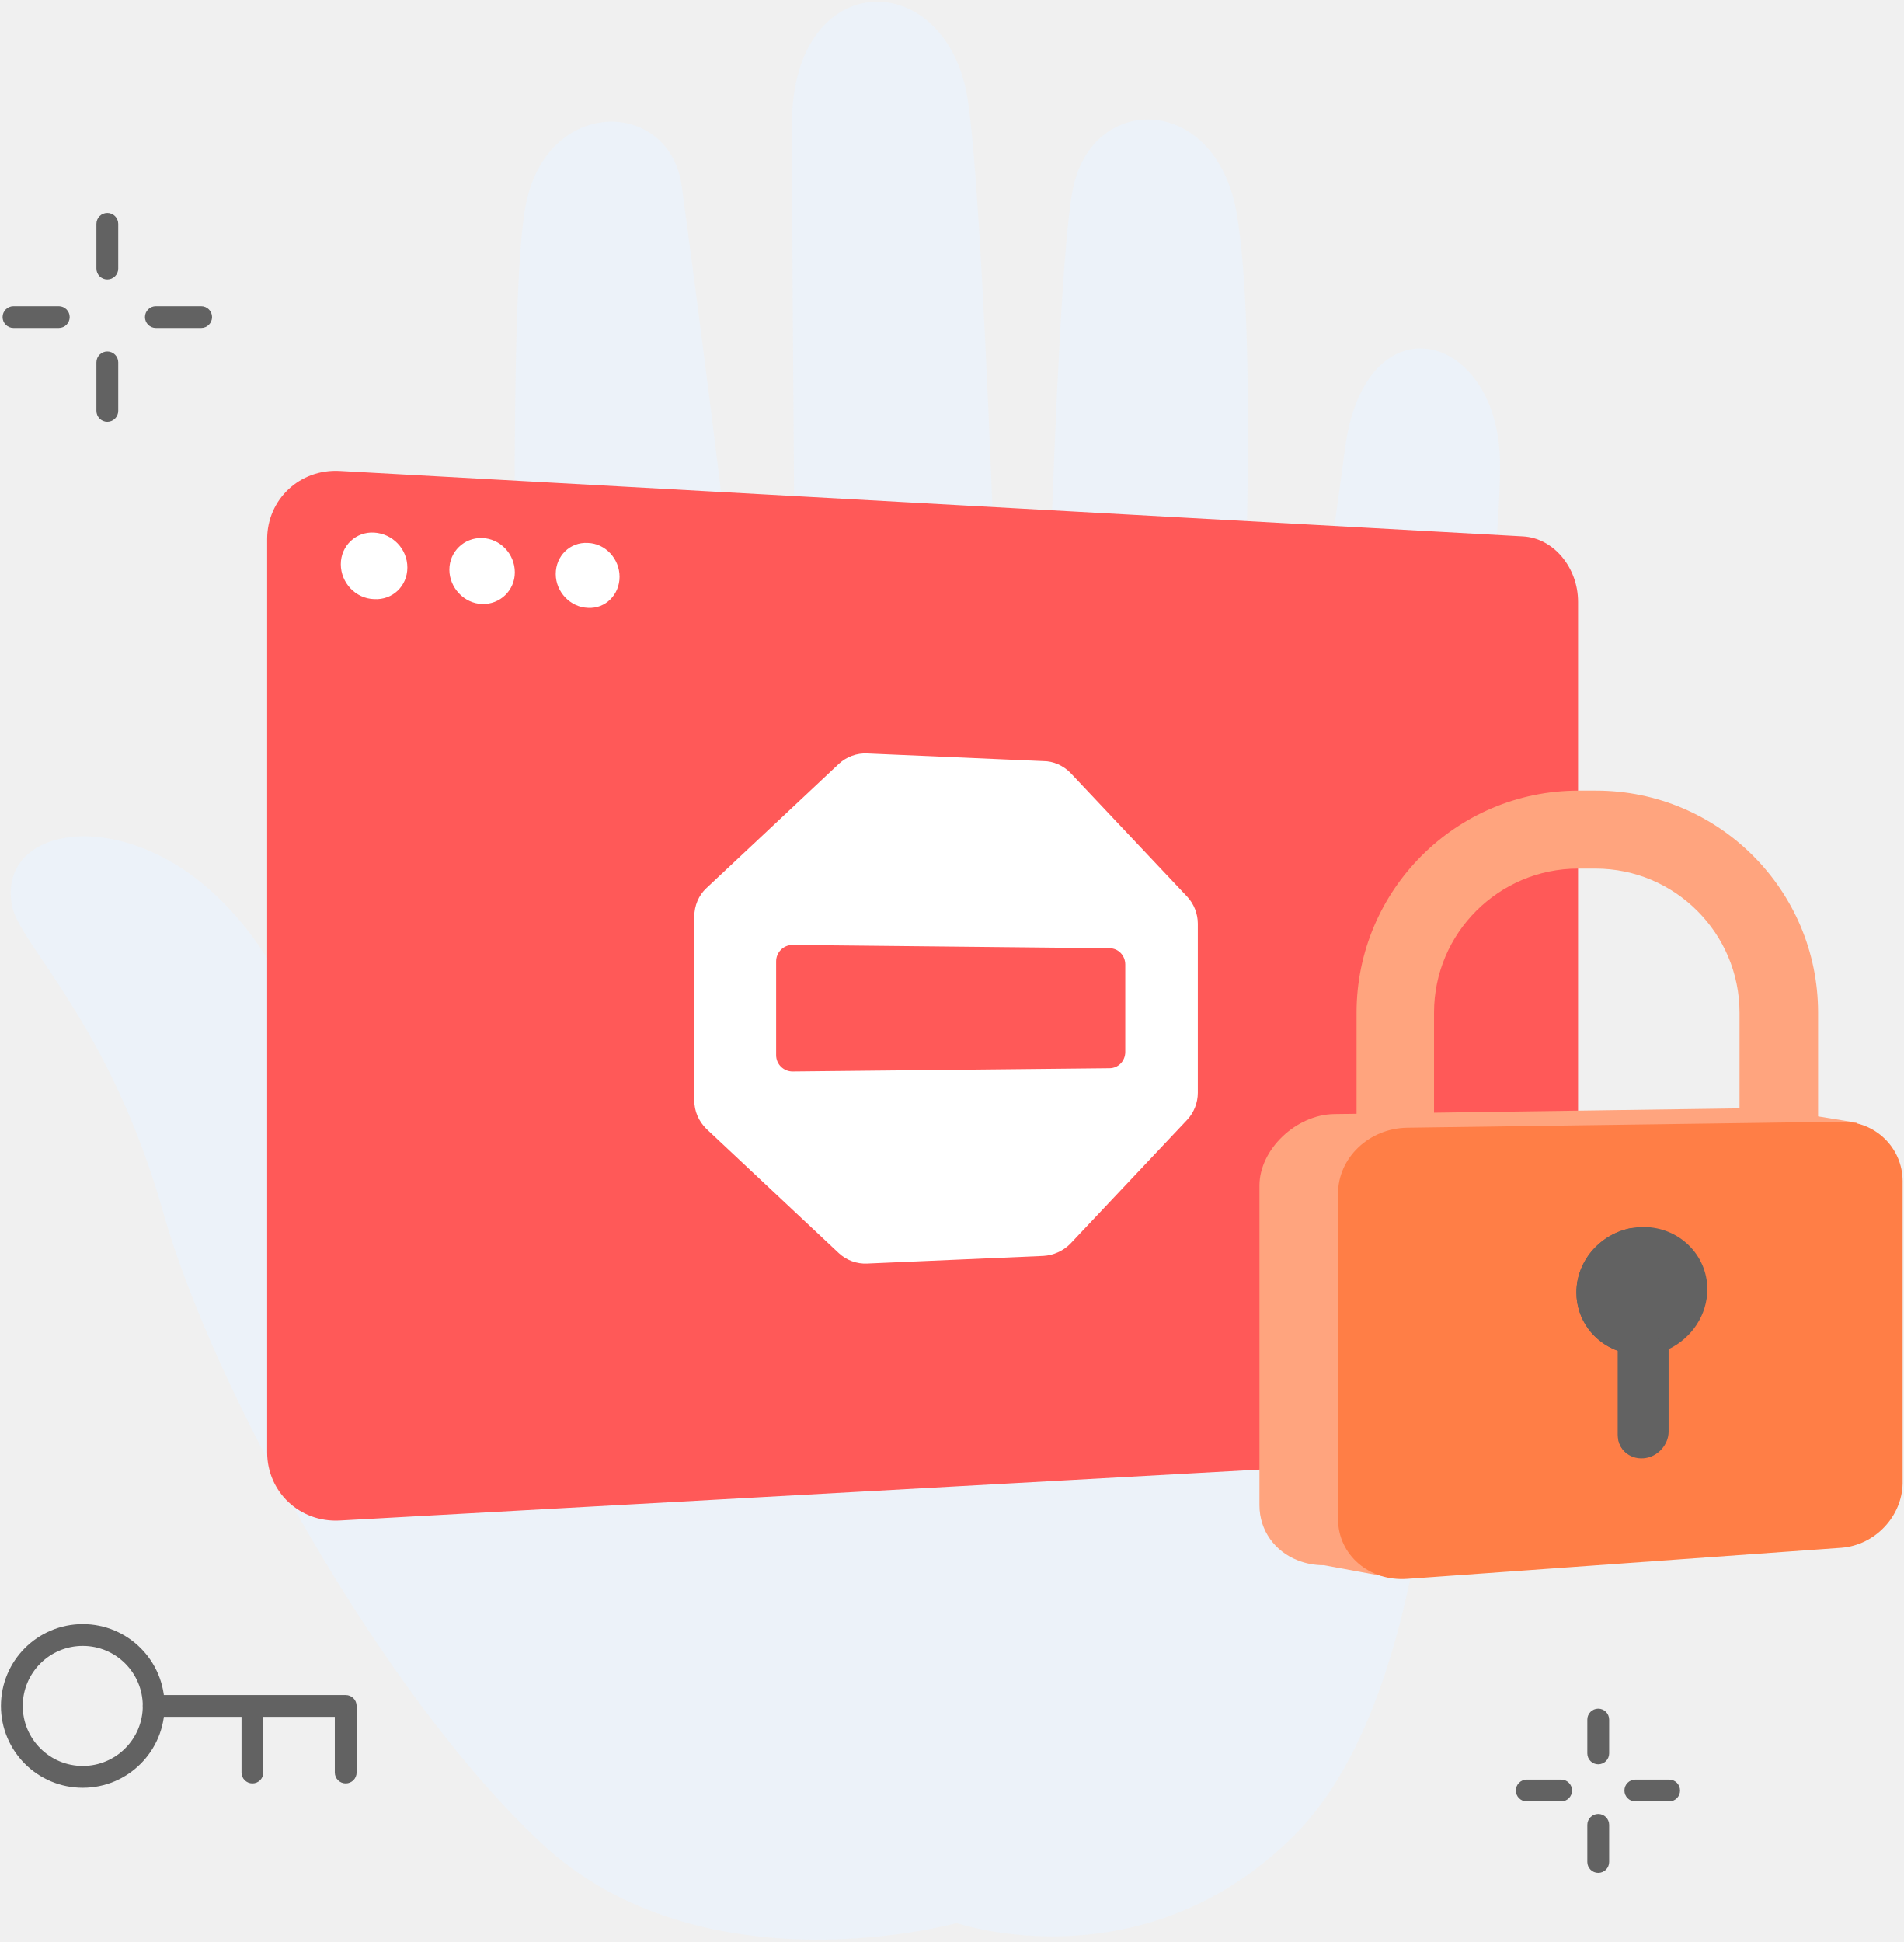
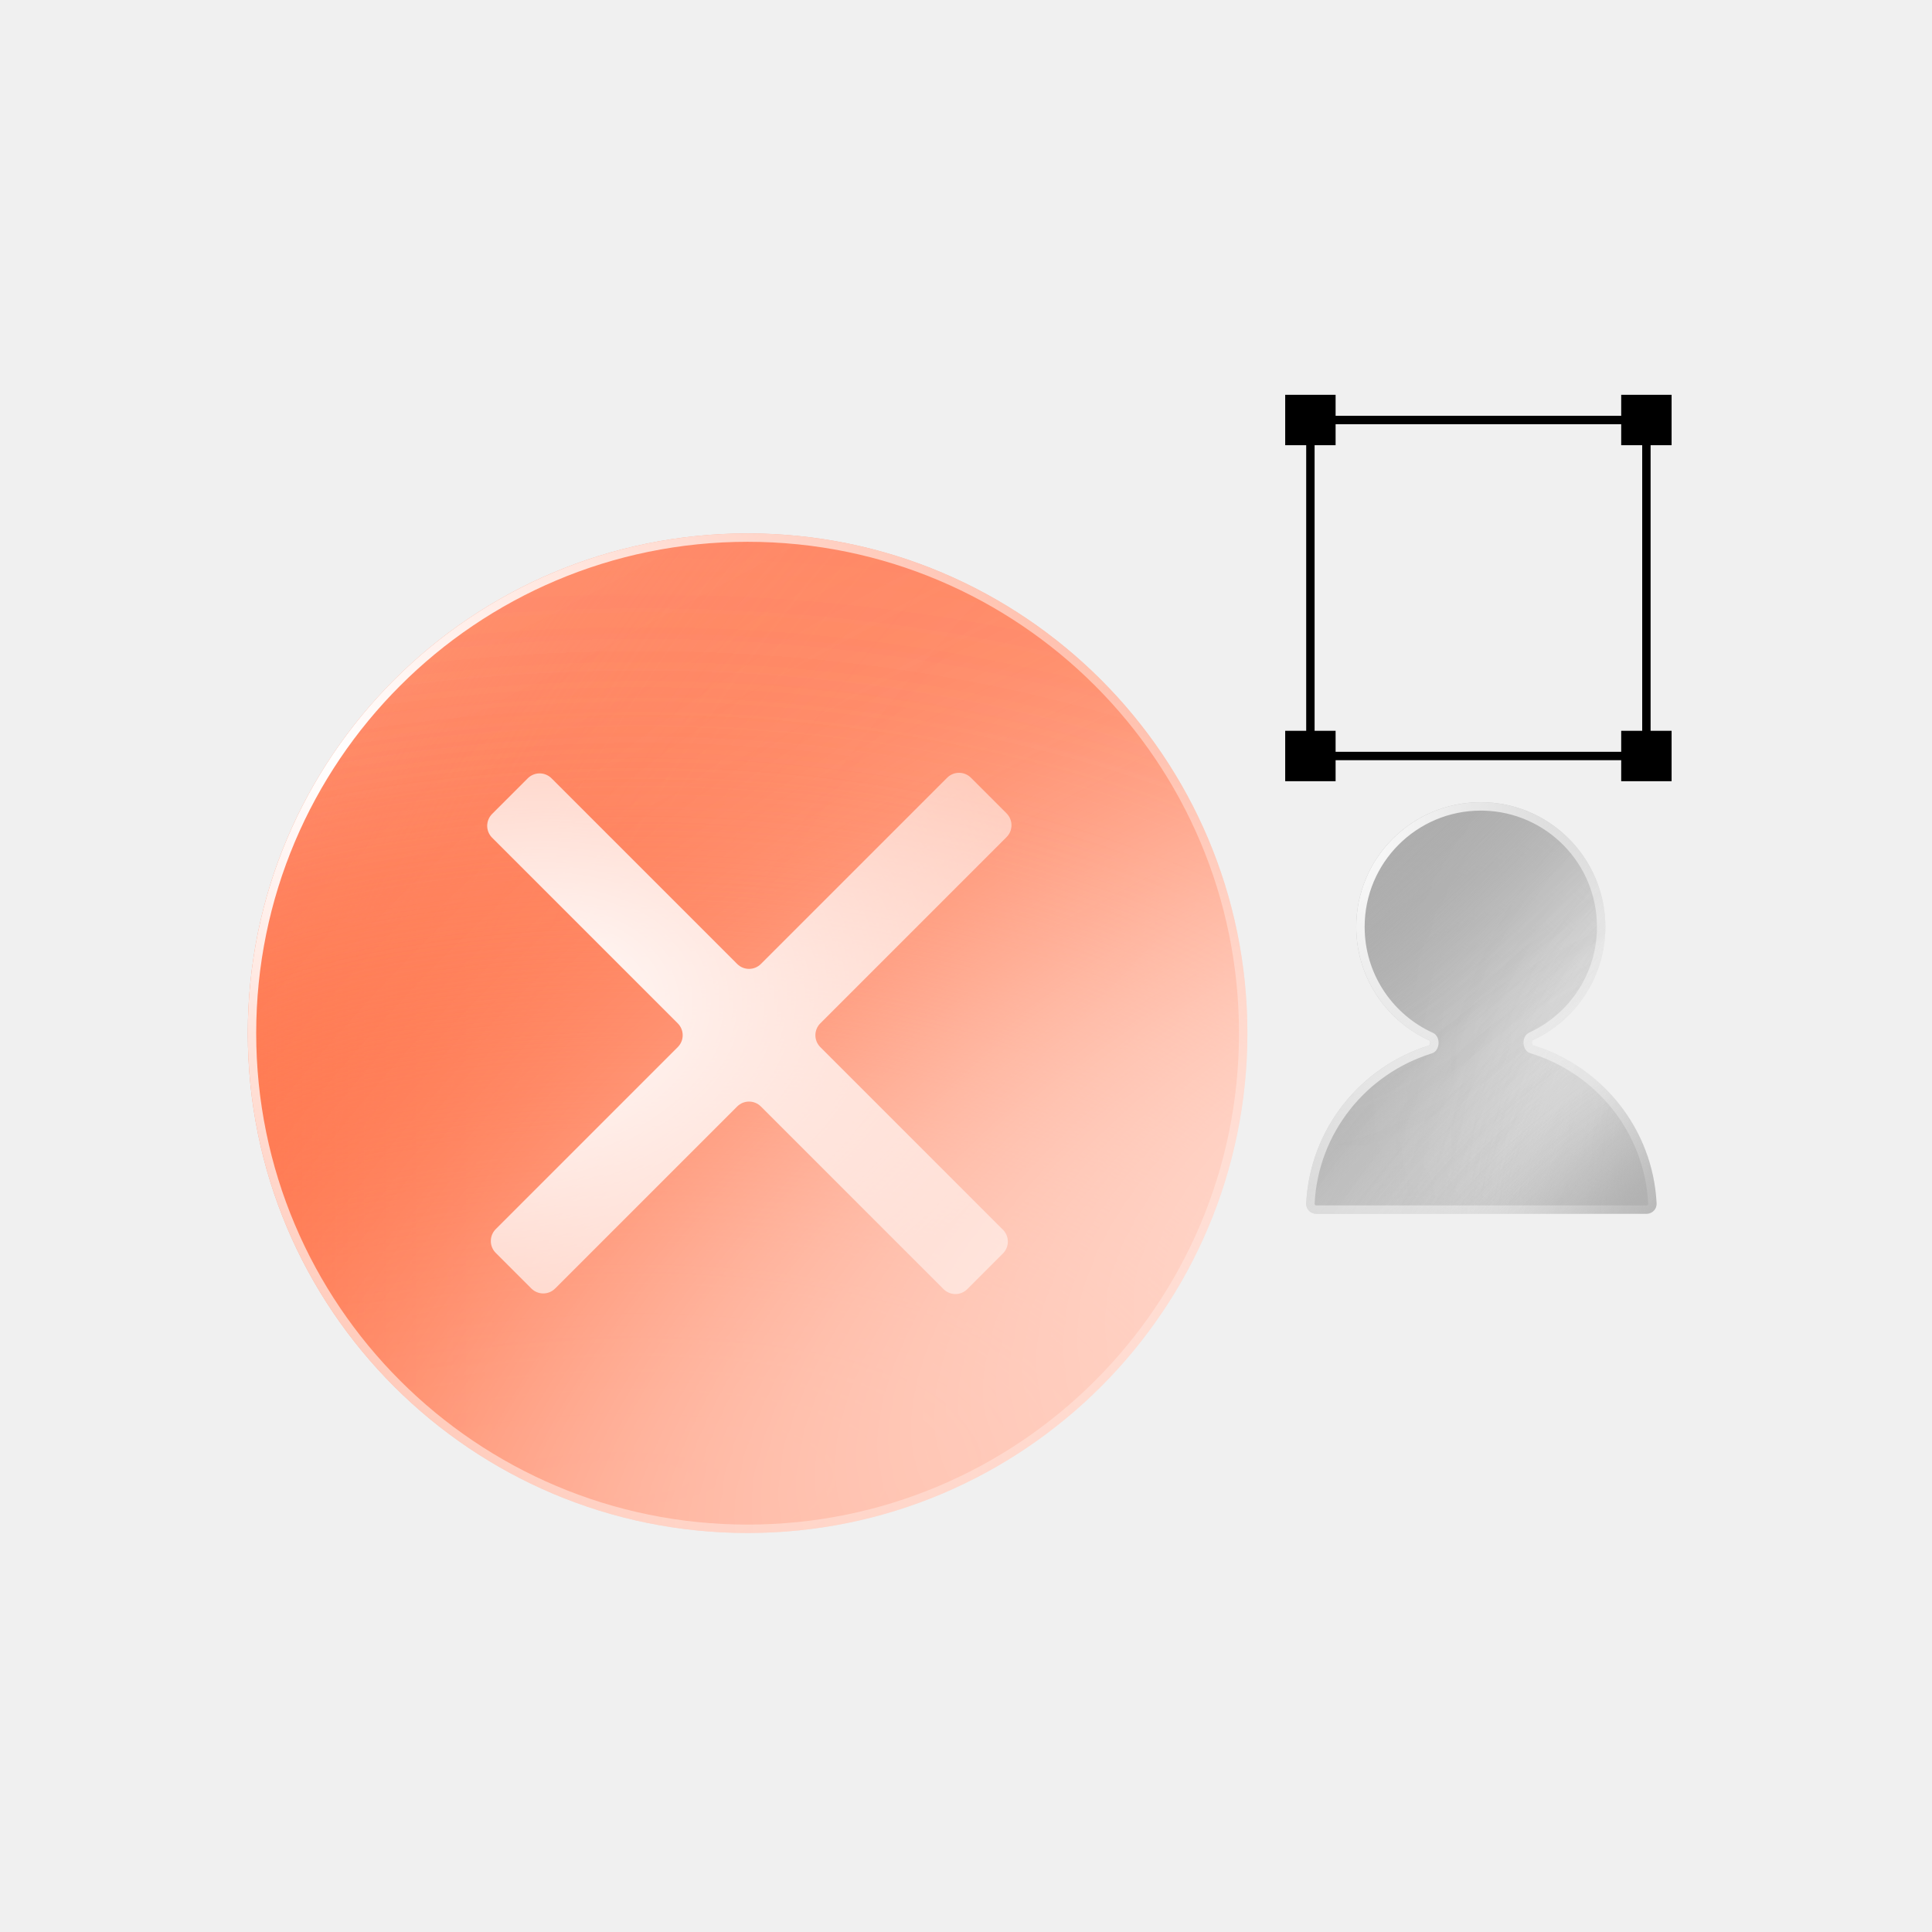
- <svg xmlns="http://www.w3.org/2000/svg" width="349" height="356" fill="none" viewBox="0 0 349 356">
-   <path fill="#ECF2F9" d="M274.972 85.23c0 24.699-9.9 83.899-9.9 117.099s0 106.3-27.8 134.1c-27.8 27.8-61.9 16.1-61.9 16.1s-46.7 13-76.3-14.8c-29.6-27.8-60.1-83.5-69.1-115.3-9.9-35-26.5-49.3-27.8-56.5-1.3-7.2 3.6-12.1 12.1-12.6 8.5-.4 22.9 4 34.5 22 11.6 18 17.5 26 23.8 35.9 6.3 9.9 20.6 23.3 20.6 23.3s.4-44.9 1.3-64.1c.9-19.3-1.8-111.7 1.8-132.3 3.6-20.6 26.5-20.2 28.7-4 2.2 16.1 8.8 66.8 9.8 79.8s3.7 44.4 3.7 44.4l7.6-2.7s-.9-105.8-.9-132.9c0-29.2 28.7-29.2 32.3-4 3.6 25.2 6.7 142.8 6.7 142.8l6.7 2.7s2.2-111.7 5.8-129.6c3.6-17.9 26.5-17.5 30.1 4.9 3.6 22.4 1.3 72.2.9 94.2s-.9 43.5-.9 43.5l5.4 4s11-73.3 14.4-99.1c3.7-27.8 28.4-21.5 28.4 3.1Z" />
-   <path fill="#FF5958" d="m279.173 266.729-216.9 12c-7.3.4-13.3-5.2-13.3-12.5v-167.4c0-7.3 6-12.9 13.3-12.5l216.9 12c5.6.3 10.1 5.7 10.1 12v144.4c0 6.3-4.5 11.7-10.1 12Z" />
-   <path fill="#fff" d="m191.273 139.527-32.3-1.4c-1.9-.1-3.8.6-5.2 1.9l-24.3 22.8c-1.4 1.3-2.2 3.2-2.2 5.2v33.7c0 2 .8 3.8 2.2 5.2l24.3 22.8c1.4 1.3 3.3 2 5.2 1.9l32.3-1.4c1.8-.1 3.6-.9 4.9-2.2l21.5-22.8c1.2-1.3 1.9-3.1 1.9-4.9v-31c0-1.8-.7-3.6-1.9-4.9l-21.5-22.8c-1.3-1.3-3.1-2.1-4.9-2.1Z" />
-   <path fill="#FF5958" d="m203.373 195.827-58.1.6c-1.6 0-3-1.3-3-3v-17.2c0-1.6 1.3-3 3-3l58.1.6c1.6 0 2.9 1.3 2.9 3v16c0 1.7-1.3 3-2.9 3Z" />
-   <path fill="#fff" fill-rule="evenodd" d="M74.673 104.029c0 3.4-2.7 6-6.1 5.8-3.4-.1-6.1-3-6.1-6.4 0-3.4 2.8-6 6.1-5.8 3.4.2 6.1 3 6.1 6.4Zm19.7.9c0 3.3-2.7 5.9-6 5.8-3.3-.1-6-3-6-6.3s2.7-5.9 6-5.8c3.3.1 6 2.9 6 6.3Zm13.399 6.499c3.2.2 5.8-2.4 5.8-5.7 0-3.3-2.6-6.1-5.8-6.2-3.3-.2-5.9 2.4-5.9 5.7 0 3.3 2.7 6.1 5.9 6.2Z" clip-rule="evenodd" />
-   <path fill="#FFA47E" fill-rule="evenodd" d="M248.672 247.63h84.6v-62c0-22.5-18.3-40.7-40.7-40.7h-3.2c-22.5 0-40.7 18.3-40.7 40.7v62Zm70.2-14.3h-56v-47.7c0-14.6 11.9-26.4 26.4-26.4h3.2c14.6 0 26.4 11.9 26.4 26.4v47.7Z" clip-rule="evenodd" />
-   <path fill="#FFA47E" d="M340.471 205.83s-16.3-2.7-17.3-2.7l-78.6 1.1c-7 .1-13.7 6.5-13.7 13.1v58.6c0 4.7 2.9 8.5 7 10.1 1.5.6 3.1.9 4.8.9l12.5 2.3 7.6-3.7 60.4-4.3c6.2-.4 11.2-5.8 11.2-11.9v-43.3l6.1-20.2Z" />
-   <path fill="#FF7E46" d="m337.571 283.73-79.6 5.7c-7 .5-12.7-4.4-12.7-11v-59.6c0-6.6 5.7-12 12.7-12.1l79.6-1.1c6.2-.1 11.2 4.8 11.2 10.9v55.4c-.1 6-5 11.3-11.2 11.8Z" />
-   <path fill="#626262" d="M312.971 236.33c0-6.3-5.2-11.4-11.7-11.4-6.7 0-12.3 5.4-12.3 12 0 5 3.2 9.1 7.6 10.7v15.5c0 2.5 2.1 4.4 4.7 4.2 2.6-.2 4.6-2.5 4.6-4.9v-15.1c4.3-2.1 7.1-6.3 7.1-11Z" />
-   <path fill="#626262" d="M308.271 236.33c0-5.5-4-10.1-9.3-11.2-5.6 1.1-10 6-10 11.8 0 5 3.2 9.1 7.6 10.7v15.5c0 1.5.8 2.8 2 3.5 1.6-.9 2.6-2.5 2.6-4.3v-15.1c4.2-2 7.1-6.2 7.1-10.9ZM21.673 41.028a2 2 0 0 0-4 0h4Zm-4 8.2a2 2 0 0 0 4 0h-4Zm4 17.199a2 2 0 0 0-4 0h4Zm-4 8.9a2 2 0 1 0 4 0h-4Zm19.2-15.197a2 2 0 1 0 0-4v4Zm-8.3-4a2 2 0 0 0 0 4v-4Zm-17.8 4a2 2 0 0 0 0-4v4Zm-8.3-4a2 2 0 0 0 0 4v-4Zm15.2-15.102v8.2h4v-8.2h-4Zm0 25.399v8.9h4v-8.9h-4Zm19.2-10.297h-8.3v4h8.3v-4Zm-26.1 0h-8.3v4h8.3v-4Zm284.198 259.097a2 2 0 0 0-4 0h4Zm-4 6.2a2 2 0 1 0 4 0h-4Zm4 13.1a2 2 0 0 0-4 0h4Zm-4 6.8a2 2 0 1 0 4 0h-4Zm15-11.1a2 2 0 1 0 0-4v4Zm-6.2-4a2 2 0 0 0 0 4v-4Zm-13.6 4a2 2 0 1 0 0-4v4Zm-6.3-4a2 2 0 0 0 0 4v-4Zm11.1-11v6.2h4v-6.2h-4Zm0 19.3v6.8h4v-6.8h-4Zm15-8.3h-6.2v4h6.2v-4Zm-19.8 0h-6.3v4h6.3v-4Z" />
-   <path stroke="#626262" stroke-linecap="round" stroke-linejoin="round" stroke-width="4" d="M15.172 325.727c7.18 0 13-5.82 13-13 0-7.179-5.82-13-13-13s-13 5.821-13 13c0 7.18 5.82 13 13 13Z" clip-rule="evenodd" />
-   <path fill="#626262" d="M28.172 310.727a2 2 0 0 0 0 4v-4Zm35.2 2h2a2 2 0 0 0-2-2v2Zm-2 12.2a2 2 0 1 0 4 0h-4Zm-17.1 0a2 2 0 1 0 4 0h-4Zm4-12.2a2 2 0 0 0-4 0h4Zm-20.1 2h35.2v-4h-35.2v4Zm33.2-2v12.2h4v-12.2h-4Zm-13.1 12.2v-12.2h-4v12.2h4Z" />
+ <svg xmlns="http://www.w3.org/2000/svg" width="230" height="230" fill="none">
+   <mask id="a" style="mask-type:alpha" maskUnits="userSpaceOnUse" x="29" y="63" width="120" height="120">
+     <path d="M89 63.5c32.861 0 59.499 26.64 59.499 59.5 0 32.861-26.638 59.499-59.499 59.499-32.86 0-59.5-26.638-59.5-59.499 0-32.86 26.64-59.5 59.5-59.5z" fill="#000" />
+   </mask>
+   <g mask="url(#a)">
+     <mask id="b" style="mask-type:alpha" maskUnits="userSpaceOnUse" x="-164" y="-53" width="708" height="399">
+       <path fill="#fff" d="M-163.45-52.297h706.986v397.679H-163.45z" />
+     </mask>
+     <g mask="url(#b)">
+       <path fill="#fff" d="M-275.133-35.731h543.854v305.918h-543.854z" />
+       <g filter="url(#c)">
+         <path d="M-69.47 185.968c66.623 74.701 129.877 135.738 99.92 162.456-29.958 26.718-108.252-12.18-174.874-86.881-66.623-74.701-79.155-168.798-49.197-195.515 29.957-26.718 57.528 45.239 124.15 119.94z" fill="#FF764D" />
+       </g>
+       <g filter="url(#d)">
+         <path d="M-104.188 97.155C-30.652 29.25 44.745-18.307-22.348-90.962c-67.093-72.655-181.095-76.504-254.631-8.598-73.536 67.907-42.206 217.641 24.887 290.296s74.368-25.674 147.904-93.58z" fill="#FF764D" />
+       </g>
+       <g filter="url(#e)">
+         <path d="M179.069 276.38c73.536-67.907 148.932-115.462 81.84-188.117C193.816 15.608 79.814 11.758 6.278 79.665-67.26 147.57-35.928 297.305 31.165 369.96c67.093 72.655 74.368-25.674 147.904-93.58z" fill="#FF764D" />
+       </g>
+       <g filter="url(#f)">
+         <path d="M-82.168-51.908C-152.945 18.87-208.092 87.685-249.78 45.998c-41.687-41.686-18.104-132.857 52.673-203.634 70.777-70.777 181.661-71.002 223.348-29.315C67.93-145.264-11.39-122.685-82.168-51.908z" fill="#FF764D" />
+       </g>
+       <g filter="url(#g)">
+         <path d="M60.768 71.434C131.545.657 186.692-68.158 228.378-26.472c41.687 41.687 18.105 132.857-52.672 203.635-70.777 70.777-181.662 71.002-223.349 29.315-41.686-41.687 37.634-64.266 108.41-135.044z" fill="#FF764D" />
+       </g>
+       <g filter="url(#h)">
+         <path d="M201.089 127.317C130.311 198.094 75.165 266.91 33.478 225.223-8.21 183.536 15.373 92.366 86.15 21.589 156.928-49.19 267.812-49.413 309.499-7.726c41.687 41.686-37.633 64.266-108.41 135.043z" fill="#FF764D" />
+       </g>
+       <g filter="url(#i)">
+         <path d="M210.81 36.096c95.705 95.705 90.032 316.069 32.011 374.09-58.02 58.021-182.64 27.472-278.345-68.234-95.705-95.705-93.817-247.836-35.796-305.856 58.02-58.021 186.425-95.706 282.13 0z" fill="url(#j)" />
+       </g>
+       <g filter="url(#k)">
+         <path d="M53.221 283.881c-70.777 70.777-125.923 139.592-167.61 97.905-41.687-41.686-18.105-132.856 52.672-203.634 70.778-70.777 181.662-71.002 223.349-29.315 41.687 41.687-37.633 64.266-108.41 135.044z" fill="#FF764D" />
+       </g>
+       <g filter="url(#l)">
+         <path d="M53.221 283.881c-70.777 70.777-125.923 139.592-167.61 97.905-41.687-41.686-18.105-132.856 52.672-203.634 70.778-70.777 181.662-71.002 223.349-29.315 41.687 41.687-37.633 64.266-108.41 135.044z" fill="#FF764D" />
+       </g>
+       <g filter="url(#m)">
+         <path d="M71.893 145.505c-95.705 95.705-90.032 316.07-32.011 374.091 58.02 58.02 182.64 27.471 278.345-68.234 95.705-95.705 93.817-247.836 35.797-305.857-58.021-58.02-186.426-95.705-282.13 0z" fill="url(#n)" />
+       </g>
+     </g>
+   </g>
+   <path d="M147.499 123c0-32.308-26.191-58.5-58.499-58.5-32.309 0-58.5 26.192-58.5 58.5s26.192 58.499 58.5 58.499 58.499-26.191 58.499-58.499zm1 0c0 32.861-26.638 59.499-59.499 59.499-32.86 0-59.5-26.638-59.5-59.499 0-32.86 26.64-59.5 59.5-59.5 32.861 0 59.499 26.64 59.499 59.5z" fill="url(#o)" />
+   <path d="M112.757 92.586a2 2 0 0 1 2.829 0l4.242 4.242a2 2 0 0 1 0 2.828l-22.172 22.171a2 2 0 0 0 0 2.828l21.74 21.741a2 2 0 0 1 0 2.829l-4.242 4.243a2 2 0 0 1-2.828 0l-21.741-21.741a2 2 0 0 0-2.828 0l-21.67 21.669a2 2 0 0 1-2.827 0l-4.243-4.242a2 2 0 0 1 0-2.828l21.67-21.67a2 2 0 0 0 0-2.828l-22.101-22.1a2 2 0 0 1 0-2.829l4.242-4.243a2.001 2.001 0 0 1 2.83 0l22.1 22.101a2 2 0 0 0 2.828 0l22.171-22.171z" fill="url(#p)" />
+   <path d="M193 87h6v6h-6v-6z" fill="#000" />
+   <path d="M196.5 49.5v41h-41v-41h41zm-40 40h39v-39h-39v39z" fill="#000" />
+   <path d="M153 47h6v6h-6v-6zM153 87h6v6h-6v-6zM193 47h6v6h-6v-6z" fill="#000" />
+   <mask id="q" style="mask-type:alpha" maskUnits="userSpaceOnUse" x="155" y="95" width="43" height="50">
+     <path d="M176.286 95.5c8.19 0 14.828 6.645 14.828 14.842l-.01.559c-.214 5.753-3.698 10.668-8.644 12.938-.005.002-.028.016-.053.07a.533.533 0 0 0-.038.238.514.514 0 0 0 .061.227c.026.044.046.052.049.054 8.224 2.506 14.291 9.93 14.734 18.831a1.185 1.185 0 0 1-1.068 1.234l-.124.007h-39.327a1.189 1.189 0 0 1-1.193-1.241c.441-8.87 6.468-16.274 14.648-18.806.001 0 .022-.006.05-.054a.51.51 0 0 0 .06-.226.544.544 0 0 0-.039-.238c-.025-.055-.048-.067-.053-.07-4.975-2.259-8.484-7.189-8.698-12.962l-.011-.561c0-8.197 6.639-14.842 14.828-14.842z" fill="#000" />
+   </mask>
+   <g mask="url(#q)">
+     <mask id="r" style="mask-type:alpha" maskUnits="userSpaceOnUse" x="127" y="85" width="157" height="89">
+       <path fill="#fff" d="M127.982 85.972h155.215v87.419H127.982z" />
+     </mask>
+     <g mask="url(#r)">
+       <path fill="#fff" d="M127.981 85.972h155.215v87.419H127.981z" />
+       <g filter="url(#s)">
+         <path d="M186.676 149.325c19.014 21.347 37.067 38.788 28.517 46.423-8.55 7.635-30.895-3.48-49.909-24.827-19.014-21.346-22.59-48.235-14.041-55.87 8.55-7.635 16.419 12.928 35.433 34.274z" fill="#AAA" />
+       </g>
+       <g filter="url(#t)">
+         <path d="M176.768 123.947c20.987-19.405 42.506-32.995 23.357-53.757-19.148-20.761-51.684-21.861-72.671-2.456-20.987 19.404-12.045 62.192 7.103 82.954 19.148 20.762 21.224-7.337 42.211-26.741z" fill="#AAA" />
+       </g>
+       <g filter="url(#u)">
+         <path d="M257.61 175.161c20.987-19.405 42.505-32.994 23.357-53.756-19.148-20.762-51.684-21.862-72.671-2.457-20.987 19.405-12.045 62.193 7.103 82.955s21.224-7.337 42.211-26.742z" fill="#AAA" />
+       </g>
+       <g filter="url(#v)">
+         <path d="M183.053 81.35c-20.2 20.225-35.938 39.89-47.836 27.977-11.897-11.912-5.167-37.965 15.033-58.19 20.2-20.225 51.846-20.29 63.743-8.377 11.897 11.912-10.74 18.365-30.94 38.59z" fill="#AAA" />
+       </g>
+       <g filter="url(#w)">
+         <path d="M223.846 116.596c20.2-20.225 35.939-39.89 47.836-27.978 11.897 11.913 5.167 37.965-15.032 58.191-20.2 20.225-51.846 20.289-63.744 8.377-11.897-11.913 10.741-18.365 30.94-38.59z" fill="#AAA" />
+       </g>
+       <g filter="url(#x)">
+         <path d="M263.894 132.565c-20.2 20.225-35.939 39.89-47.836 27.977-11.897-11.912-5.167-37.965 15.033-58.19 20.199-20.225 51.846-20.29 63.743-8.377 11.897 11.912-10.741 18.365-30.94 38.59z" fill="#AAA" />
+       </g>
+       <g filter="url(#y)">
+         <path d="M266.668 106.498c27.314 27.349 25.695 90.32 9.136 106.9-16.559 16.58-52.125 7.85-79.439-19.499-27.314-27.348-26.775-70.821-10.216-87.401 16.559-16.58 53.205-27.349 80.519 0z" fill="url(#z)" />
+       </g>
+       <g filter="url(#A)">
+         <path d="M221.693 177.304c-20.2 20.225-35.939 39.89-47.836 27.978-11.897-11.913-5.167-37.965 15.033-58.191 20.199-20.225 51.845-20.289 63.743-8.377 11.897 11.913-10.741 18.365-30.94 38.59z" fill="#AAA" />
+       </g>
+       <g filter="url(#B)">
+         <path d="M221.693 177.304c-20.2 20.225-35.939 39.89-47.836 27.978-11.897-11.913-5.167-37.965 15.033-58.191 20.199-20.225 51.845-20.289 63.743-8.377 11.897 11.913-10.741 18.365-30.94 38.59z" fill="#AAA" />
+       </g>
+       <g filter="url(#C)">
+         <path d="M227.021 137.763c-27.314 27.348-25.694 90.319-9.135 106.899 16.558 16.58 52.125 7.85 79.439-19.498 27.314-27.349 26.775-70.821 10.216-87.401-16.559-16.58-53.205-27.349-80.52 0z" fill="url(#D)" />
+       </g>
+     </g>
+   </g>
+   <path d="M190.115 110.343c0-7.526-6-13.648-13.472-13.838l-.356-.004c-7.637 0-13.829 6.197-13.829 13.842l.01.524c.2 5.383 3.471 9.98 8.113 12.088.542.246.698.841.677 1.266-.02.424-.232 1.008-.812 1.188-7.791 2.411-13.526 9.461-13.946 17.898a.19.19 0 0 0 .194.193h39.326l.043-.004a.186.186 0 0 0 .151-.189c-.422-8.466-6.194-15.535-14.025-17.922-.581-.177-.795-.761-.817-1.184-.023-.425.13-1.021.671-1.27 4.764-2.186 8.072-7 8.072-12.588zm1 0c0 5.992-3.549 11.153-8.655 13.496-.004.003-.028.016-.052.071a.53.53 0 0 0-.038.238c.005.096.03.176.06.227.029.047.05.053.051.053 8.223 2.507 14.288 9.93 14.731 18.83a1.189 1.189 0 0 1-1.192 1.242h-39.326a1.19 1.19 0 0 1-1.193-1.242c.442-8.869 6.469-16.273 14.649-18.804.001-.001.022-.006.05-.054a.503.503 0 0 0 .059-.227.518.518 0 0 0-.039-.238c-.025-.055-.048-.067-.053-.069-5.135-2.332-8.708-7.509-8.709-13.523 0-8.196 6.639-14.843 14.829-14.843 8.189 0 14.828 6.647 14.828 14.843z" fill="url(#E)" />
+   <defs>
+     <filter id="v" x="105.989" y="11.338" width="134.648" height="124.953" filterUnits="userSpaceOnUse" color-interpolation-filters="sRGB">
+       <feFlood flood-opacity="0" result="BackgroundImageFix" />
+       <feBlend in="SourceGraphic" in2="BackgroundImageFix" result="shape" />
+       <feGaussianBlur stdDeviation="11.675" result="effect1_foregroundBlur_35_19" />
+     </filter>
+     <filter id="c" x="-345.528" y="-76.203" width="520.163" height="569.598" filterUnits="userSpaceOnUse" color-interpolation-filters="sRGB">
+       <feFlood flood-opacity="0" result="BackgroundImageFix" />
+       <feBlend in="SourceGraphic" in2="BackgroundImageFix" result="shape" />
+       <feGaussianBlur stdDeviation="68.27" result="effect1_foregroundBlur_35_19" />
+     </filter>
+     <filter id="e" x="-117.982" y="-50.774" width="486.841" height="528.238" filterUnits="userSpaceOnUse" color-interpolation-filters="sRGB">
+       <feFlood flood-opacity="0" result="BackgroundImageFix" />
+       <feBlend in="SourceGraphic" in2="BackgroundImageFix" result="shape" />
+       <feGaussianBlur stdDeviation="40.962" result="effect1_foregroundBlur_35_19" />
+     </filter>
+     <filter id="f" x="-352.303" y="-297.127" width="472.015" height="437.698" filterUnits="userSpaceOnUse" color-interpolation-filters="sRGB">
+       <feFlood flood-opacity="0" result="BackgroundImageFix" />
+       <feBlend in="SourceGraphic" in2="BackgroundImageFix" result="shape" />
+       <feGaussianBlur stdDeviation="40.962" result="effect1_foregroundBlur_35_19" />
+     </filter>
+     <filter id="g" x="-141.113" y="-121.044" width="472.015" height="437.698" filterUnits="userSpaceOnUse" color-interpolation-filters="sRGB">
+       <feFlood flood-opacity="0" result="BackgroundImageFix" />
+       <feBlend in="SourceGraphic" in2="BackgroundImageFix" result="shape" />
+       <feGaussianBlur stdDeviation="40.962" result="effect1_foregroundBlur_35_19" />
+     </filter>
+     <filter id="h" x="-69.046" y="-117.903" width="472.015" height="437.698" filterUnits="userSpaceOnUse" color-interpolation-filters="sRGB">
+       <feFlood flood-opacity="0" result="BackgroundImageFix" />
+       <feBlend in="SourceGraphic" in2="BackgroundImageFix" result="shape" />
+       <feGaussianBlur stdDeviation="40.962" result="effect1_foregroundBlur_35_19" />
+     </filter>
+     <filter id="i" x="-211.777" y="-122.393" width="596.667" height="661.967" filterUnits="userSpaceOnUse" color-interpolation-filters="sRGB">
+       <feFlood flood-opacity="0" result="BackgroundImageFix" />
+       <feBlend in="SourceGraphic" in2="BackgroundImageFix" result="shape" />
+       <feGaussianBlur stdDeviation="50" result="effect1_foregroundBlur_35_19" />
+     </filter>
+     <filter id="k" x="-216.913" y="38.661" width="472.015" height="437.698" filterUnits="userSpaceOnUse" color-interpolation-filters="sRGB">
+       <feFlood flood-opacity="0" result="BackgroundImageFix" />
+       <feBlend in="SourceGraphic" in2="BackgroundImageFix" result="shape" />
+       <feGaussianBlur stdDeviation="40.962" result="effect1_foregroundBlur_35_19" />
+     </filter>
+     <filter id="l" x="-184.64" y="70.934" width="407.469" height="373.152" filterUnits="userSpaceOnUse" color-interpolation-filters="sRGB">
+       <feFlood flood-opacity="0" result="BackgroundImageFix" />
+       <feBlend in="SourceGraphic" in2="BackgroundImageFix" result="shape" />
+       <feGaussianBlur stdDeviation="24.826" result="effect1_foregroundBlur_35_19" />
+     </filter>
+     <filter id="m" x="-102.187" y="-12.984" width="596.667" height="661.967" filterUnits="userSpaceOnUse" color-interpolation-filters="sRGB">
+       <feFlood flood-opacity="0" result="BackgroundImageFix" />
+       <feBlend in="SourceGraphic" in2="BackgroundImageFix" result="shape" />
+       <feGaussianBlur stdDeviation="50" result="effect1_foregroundBlur_35_19" />
+     </filter>
+     <filter id="s" x="107.942" y="74.51" width="148.348" height="162.563" filterUnits="userSpaceOnUse" color-interpolation-filters="sRGB">
+       <feFlood flood-opacity="0" result="BackgroundImageFix" />
+       <feBlend in="SourceGraphic" in2="BackgroundImageFix" result="shape" />
+       <feGaussianBlur stdDeviation="19.458" result="effect1_foregroundBlur_35_19" />
+     </filter>
+     <filter id="t" x="92.023" y="30.521" width="138.88" height="150.826" filterUnits="userSpaceOnUse" color-interpolation-filters="sRGB">
+       <feFlood flood-opacity="0" result="BackgroundImageFix" />
+       <feBlend in="SourceGraphic" in2="BackgroundImageFix" result="shape" />
+       <feGaussianBlur stdDeviation="11.675" result="effect1_foregroundBlur_35_19" />
+     </filter>
+     <filter id="u" x="172.865" y="81.736" width="138.88" height="150.826" filterUnits="userSpaceOnUse" color-interpolation-filters="sRGB">
+       <feFlood flood-opacity="0" result="BackgroundImageFix" />
+       <feBlend in="SourceGraphic" in2="BackgroundImageFix" result="shape" />
+       <feGaussianBlur stdDeviation="11.675" result="effect1_foregroundBlur_35_19" />
+     </filter>
+     <filter id="d" x="-401.239" y="-229.999" width="486.841" height="528.238" filterUnits="userSpaceOnUse" color-interpolation-filters="sRGB">
+       <feFlood flood-opacity="0" result="BackgroundImageFix" />
+       <feBlend in="SourceGraphic" in2="BackgroundImageFix" result="shape" />
+       <feGaussianBlur stdDeviation="40.962" result="effect1_foregroundBlur_35_19" />
+     </filter>
+     <filter id="w" x="166.262" y="61.655" width="134.648" height="124.953" filterUnits="userSpaceOnUse" color-interpolation-filters="sRGB">
+       <feFlood flood-opacity="0" result="BackgroundImageFix" />
+       <feBlend in="SourceGraphic" in2="BackgroundImageFix" result="shape" />
+       <feGaussianBlur stdDeviation="11.675" result="effect1_foregroundBlur_35_19" />
+     </filter>
+     <filter id="x" x="186.83" y="62.553" width="134.648" height="124.953" filterUnits="userSpaceOnUse" color-interpolation-filters="sRGB">
+       <feFlood flood-opacity="0" result="BackgroundImageFix" />
+       <feBlend in="SourceGraphic" in2="BackgroundImageFix" result="shape" />
+       <feGaussianBlur stdDeviation="11.675" result="effect1_foregroundBlur_35_19" />
+     </filter>
+     <filter id="y" x="74.603" y="-10.216" width="313.208" height="332.011" filterUnits="userSpaceOnUse" color-interpolation-filters="sRGB">
+       <feFlood flood-opacity="0" result="BackgroundImageFix" />
+       <feBlend in="SourceGraphic" in2="BackgroundImageFix" result="shape" />
+       <feGaussianBlur stdDeviation="50" result="effect1_foregroundBlur_35_19" />
+     </filter>
+     <filter id="A" x="144.628" y="107.292" width="134.648" height="124.953" filterUnits="userSpaceOnUse" color-interpolation-filters="sRGB">
+       <feFlood flood-opacity="0" result="BackgroundImageFix" />
+       <feBlend in="SourceGraphic" in2="BackgroundImageFix" result="shape" />
+       <feGaussianBlur stdDeviation="11.675" result="effect1_foregroundBlur_35_19" />
+     </filter>
+     <filter id="B" x="153.827" y="116.49" width="116.252" height="106.557" filterUnits="userSpaceOnUse" color-interpolation-filters="sRGB">
+       <feFlood flood-opacity="0" result="BackgroundImageFix" />
+       <feBlend in="SourceGraphic" in2="BackgroundImageFix" result="shape" />
+       <feGaussianBlur stdDeviation="7.075" result="effect1_foregroundBlur_35_19" />
+     </filter>
+     <filter id="C" x="105.879" y="21.049" width="313.208" height="332.011" filterUnits="userSpaceOnUse" color-interpolation-filters="sRGB">
+       <feFlood flood-opacity="0" result="BackgroundImageFix" />
+       <feBlend in="SourceGraphic" in2="BackgroundImageFix" result="shape" />
+       <feGaussianBlur stdDeviation="50" result="effect1_foregroundBlur_35_19" />
+     </filter>
+     <linearGradient id="j" x1="-97.168" y1="21.95" x2="18.195" y2="238.255" gradientUnits="userSpaceOnUse">
+       <stop stop-color="#fff" stop-opacity=".3" />
+       <stop offset="1" stop-color="#fff" stop-opacity="0" />
+     </linearGradient>
+     <linearGradient id="n" x1="405.711" y1="197.192" x2="61.594" y2="541.308" gradientUnits="userSpaceOnUse">
+       <stop stop-color="#fff" />
+       <stop offset="1" stop-color="#fff" stop-opacity="0" />
+     </linearGradient>
+     <linearGradient id="z" x1="178.772" y1="102.456" x2="211.761" y2="164.232" gradientUnits="userSpaceOnUse">
+       <stop stop-color="#fff" stop-opacity=".3" />
+       <stop offset="1" stop-color="#fff" stop-opacity="0" />
+     </linearGradient>
+     <linearGradient id="D" x1="322.292" y1="152.533" x2="223.958" y2="250.742" gradientUnits="userSpaceOnUse">
+       <stop stop-color="#fff" />
+       <stop offset="1" stop-color="#fff" stop-opacity="0" />
+     </linearGradient>
+     <radialGradient id="o" cx="0" cy="0" r="1" gradientTransform="matrix(149.427 64.2325 -64.2337 149.415 38.632 90.31)" gradientUnits="userSpaceOnUse">
+       <stop stop-color="#fff" />
+       <stop offset="1" stop-color="#fff" stop-opacity="0" />
+     </radialGradient>
+     <radialGradient id="p" cx="0" cy="0" r="1" gradientTransform="matrix(65.1958 -19.5757 20.8944 42.5385 60.71 121.15)" gradientUnits="userSpaceOnUse">
+       <stop stop-color="#fff" />
+       <stop offset="1" stop-color="#fff" stop-opacity=".5" />
+     </radialGradient>
+     <radialGradient id="E" cx="0" cy="0" r="1" gradientTransform="matrix(51.7026 32.6267 -22.2252 75.895 158.968 97.792)" gradientUnits="userSpaceOnUse">
+       <stop stop-color="#fff" />
+       <stop offset="1" stop-color="#fff" stop-opacity="0" />
+     </radialGradient>
+   </defs>
</svg>
